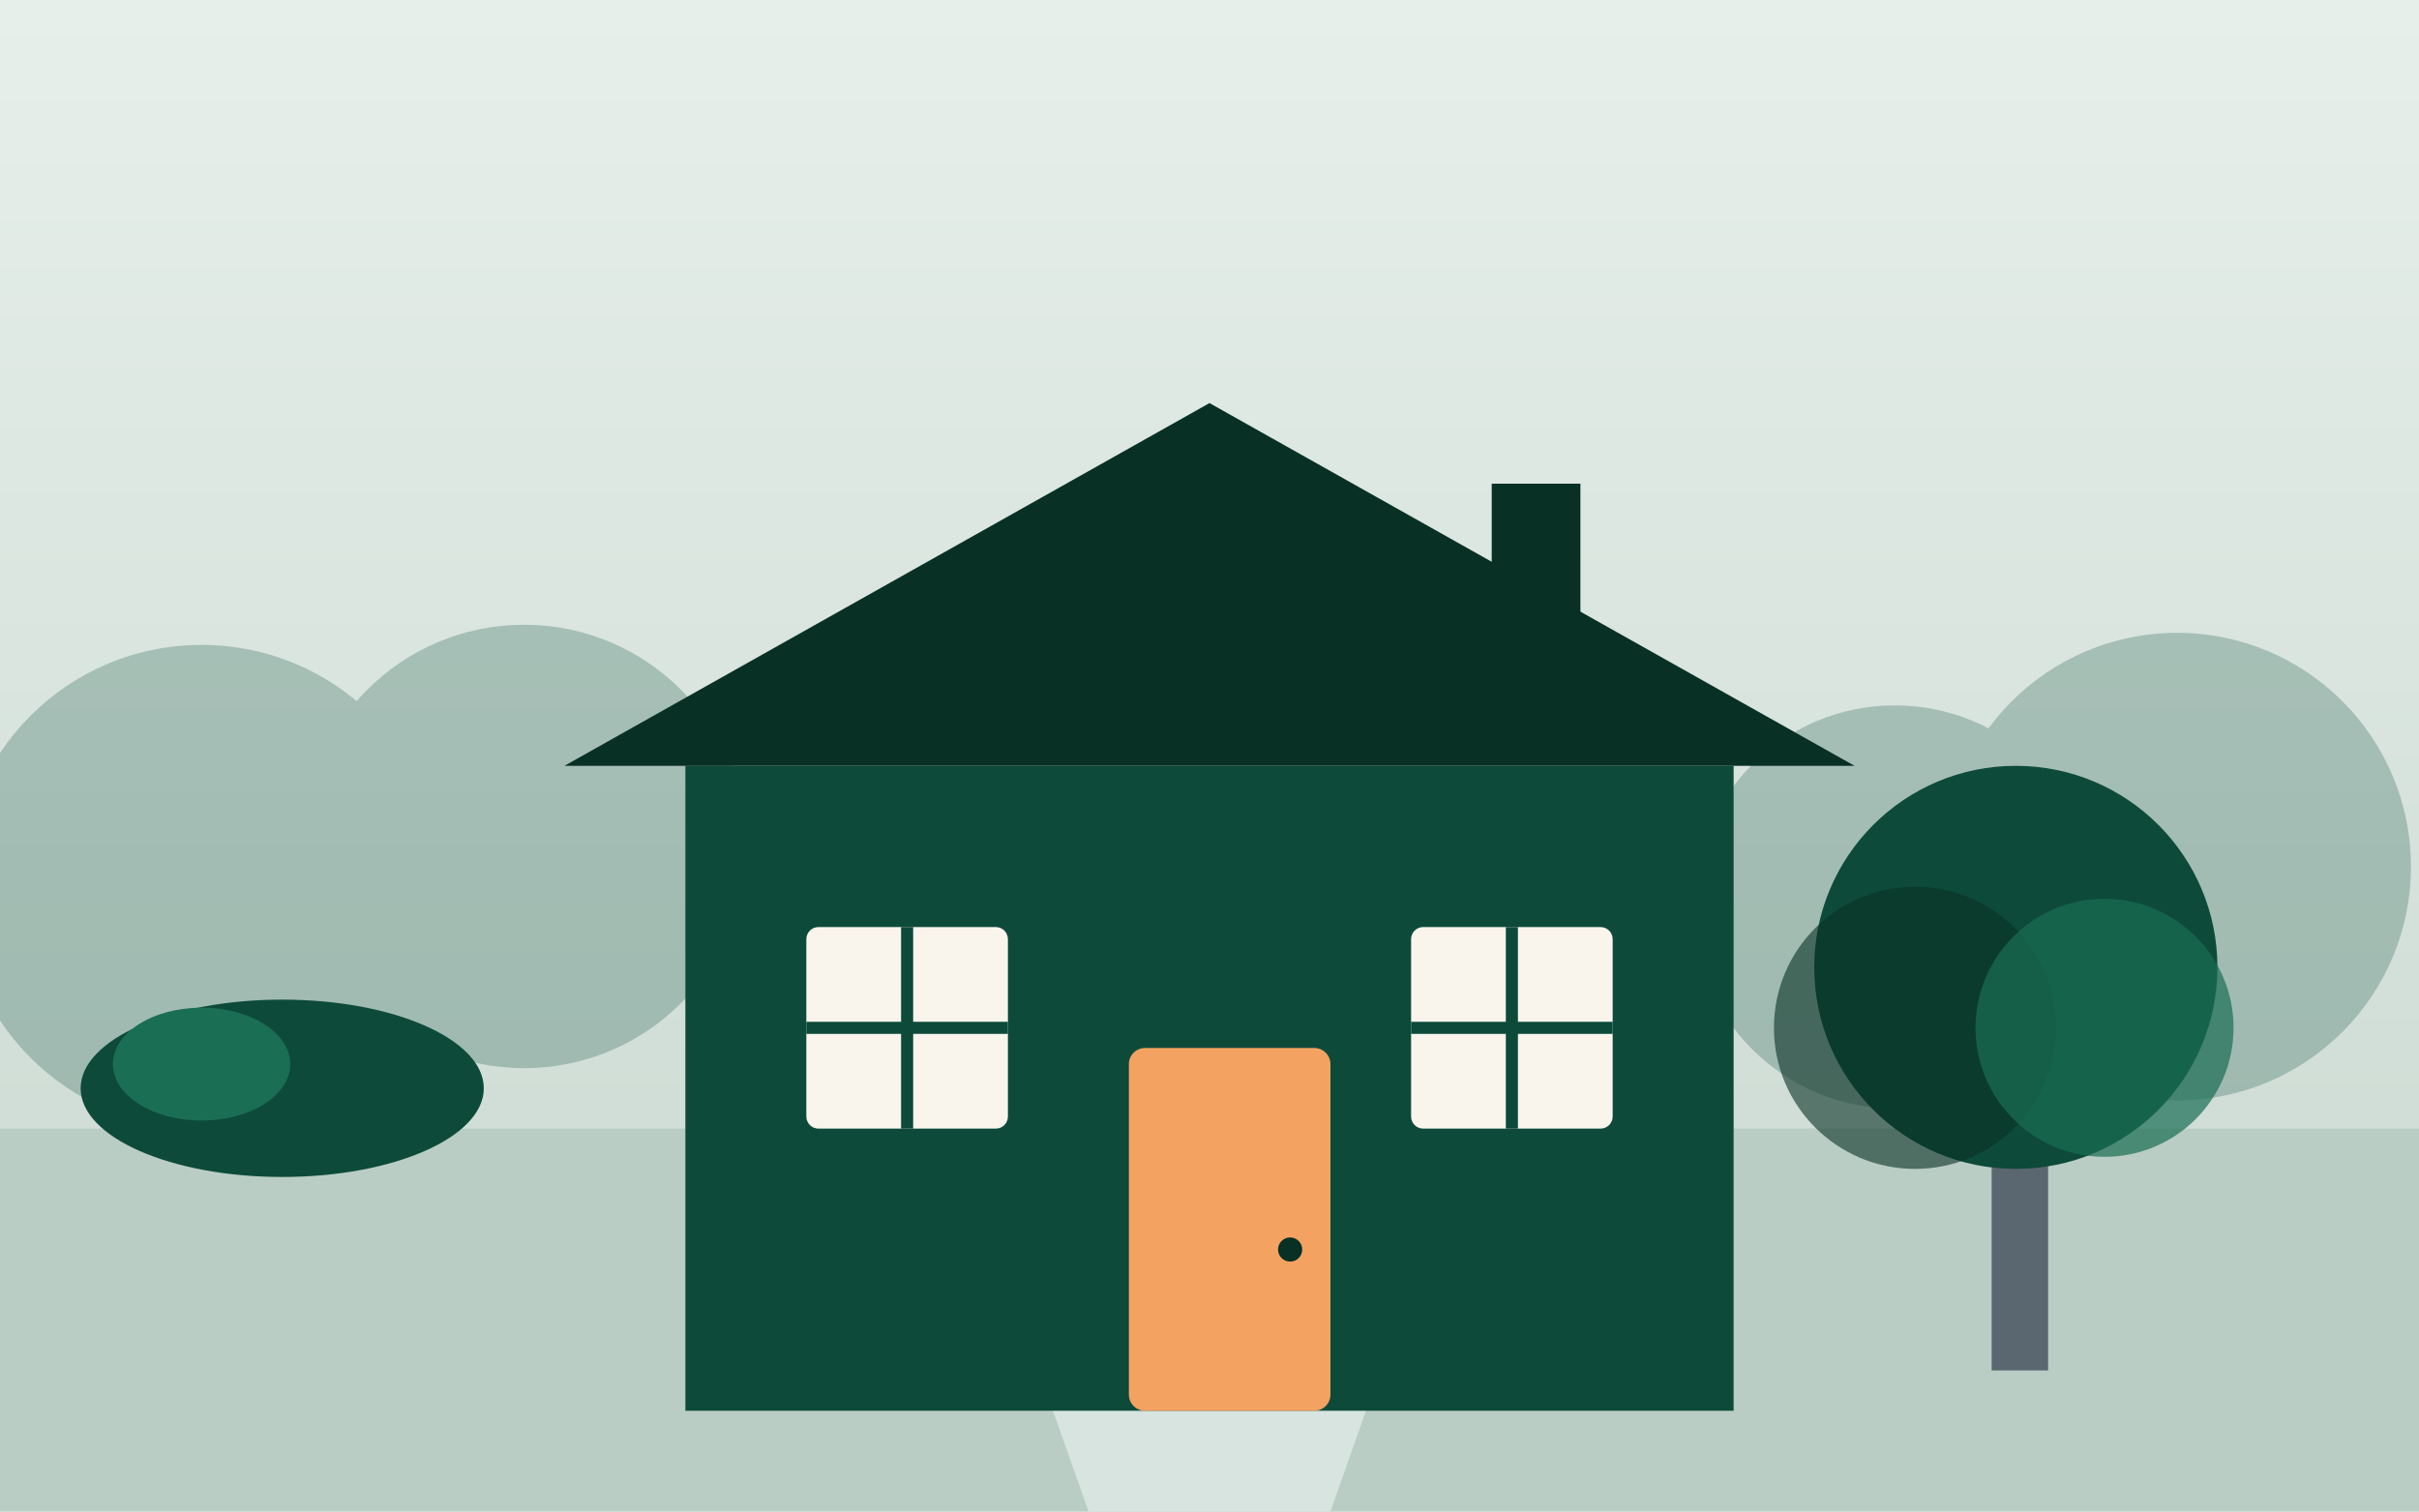
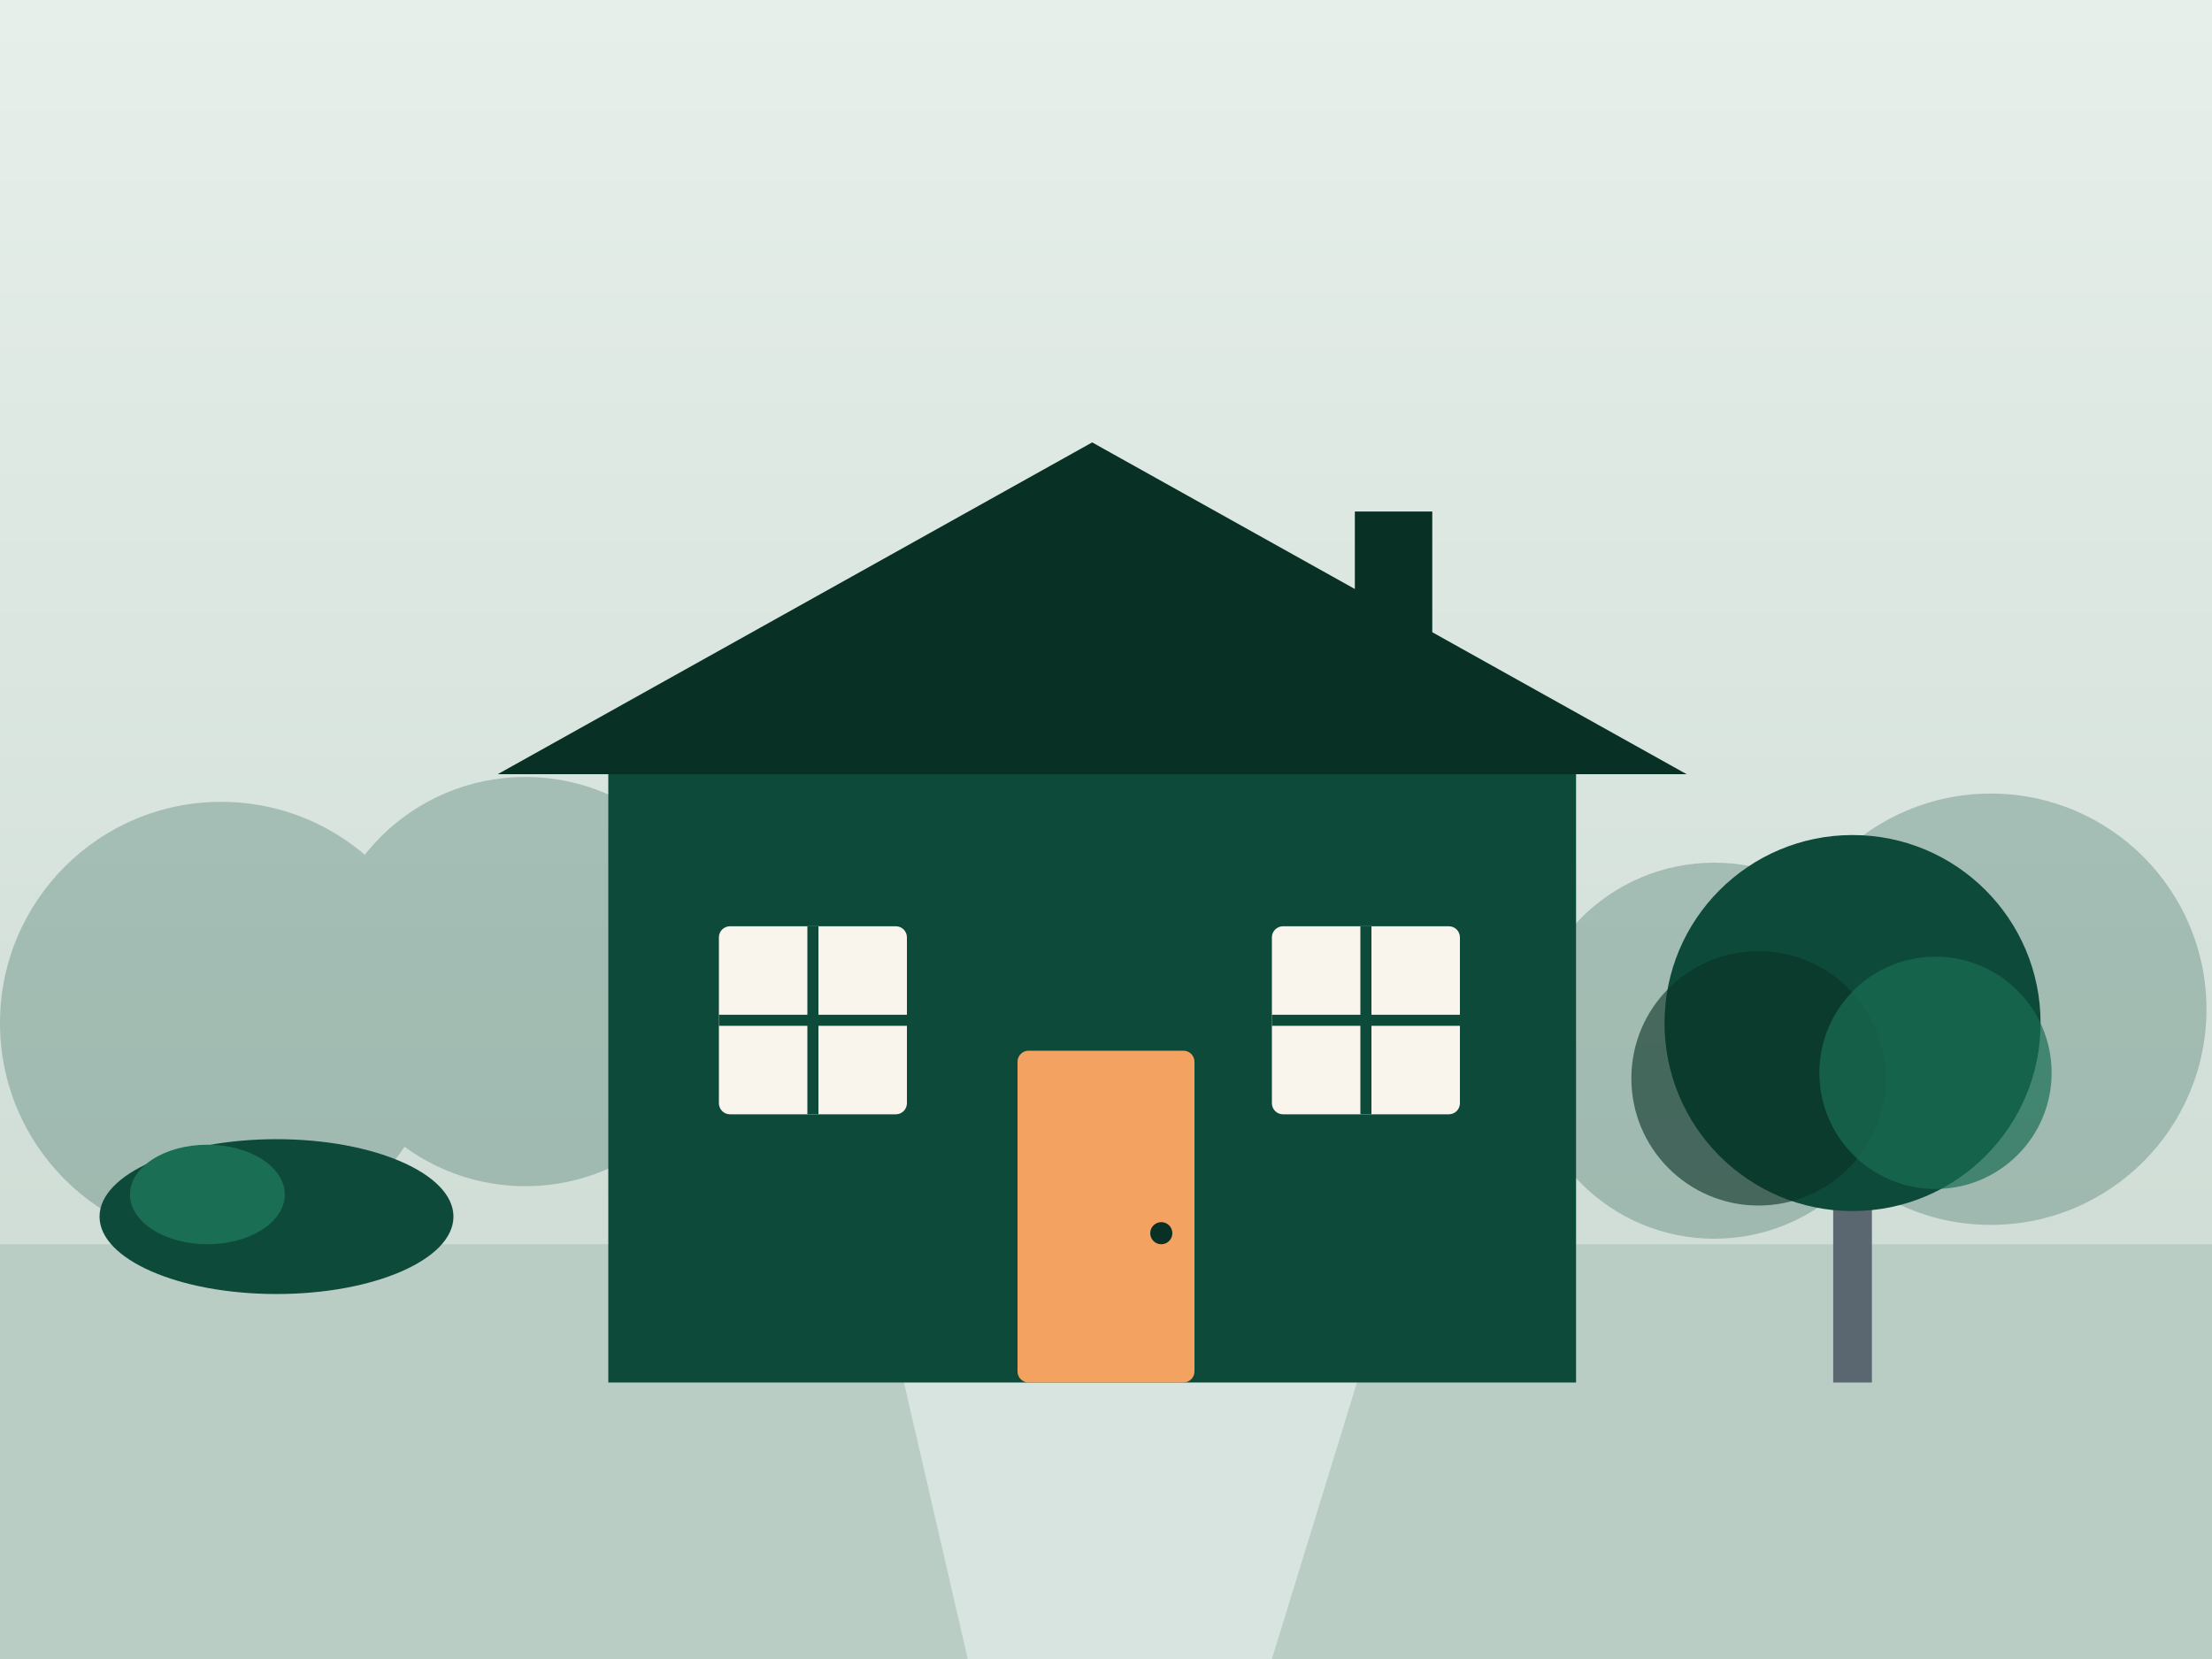
- <svg xmlns="http://www.w3.org/2000/svg" viewBox="0 0 600 375" role="img" aria-labelledby="t">
+ <svg xmlns="http://www.w3.org/2000/svg" viewBox="0 0 800 600" role="img" aria-labelledby="t">
  <defs>
    <linearGradient id="sky" x1="0" y1="0" x2="0" y2="1">
      <stop offset="0" stop-color="#e7efea" />
      <stop offset="1" stop-color="#c8d8d0" />
    </linearGradient>
  </defs>
-   <rect width="600" height="375" fill="url(#sky)" />
+   <rect width="800" height="600" fill="url(#sky)" />
  <g fill="#0d4a3a" opacity=".25">
-     <circle cx="50" cy="220" r="60" />
-     <circle cx="130" cy="210" r="55" />
-     <circle cx="540" cy="215" r="58" />
-     <circle cx="470" cy="225" r="50" />
+     <circle cx="80" cy="370" r="80" />
+     <circle cx="190" cy="355" r="74" />
+     <circle cx="720" cy="365" r="78" />
+     <circle cx="620" cy="380" r="68" />
  </g>
-   <rect x="0" y="280" width="600" height="95" fill="#b9cdc4" />
-   <polygon points="270,375 330,375 360,290 240,290" fill="#d8e4df" />
-   <g transform="translate(170 130)">
-     <rect x="0" y="60" width="260" height="160" fill="#0d4a3a" />
-     <polygon points="-30,60 130,-30 290,60" fill="#083024" />
-     <rect x="200" y="-10" width="22" height="50" fill="#083024" />
-     <rect x="110" y="130" width="50" height="90" rx="4" fill="#f4a261" />
-     <circle cx="150" cy="180" r="3" fill="#083024" />
-     <rect x="30" y="100" width="50" height="50" fill="#f9f5ec" rx="3" />
-     <line x1="55" y1="100" x2="55" y2="150" stroke="#0d4a3a" stroke-width="3" />
-     <line x1="30" y1="125" x2="80" y2="125" stroke="#0d4a3a" stroke-width="3" />
-     <rect x="180" y="100" width="50" height="50" fill="#f9f5ec" rx="3" />
-     <line x1="205" y1="100" x2="205" y2="150" stroke="#0d4a3a" stroke-width="3" />
-     <line x1="180" y1="125" x2="230" y2="125" stroke="#0d4a3a" stroke-width="3" />
+   <rect x="0" y="450" width="800" height="150" fill="#b9cdc4" />
+   <polygon points="350,600 460,600 500,470 320,470" fill="#d8e4df" />
+   <g transform="translate(220 200)">
+     <rect x="0" y="80" width="350" height="220" fill="#0d4a3a" />
+     <polygon points="-40,80 175,-40 390,80" fill="#083024" />
+     <rect x="270" y="-15" width="28" height="65" fill="#083024" />
+     <rect x="148" y="180" width="64" height="120" rx="4" fill="#f4a261" />
+     <circle cx="200" cy="246" r="4" fill="#083024" />
+     <rect x="40" y="135" width="68" height="68" fill="#f9f5ec" rx="4" />
+     <line x1="74" y1="135" x2="74" y2="203" stroke="#0d4a3a" stroke-width="4" />
+     <line x1="40" y1="169" x2="108" y2="169" stroke="#0d4a3a" stroke-width="4" />
+     <rect x="240" y="135" width="68" height="68" fill="#f9f5ec" rx="4" />
+     <line x1="274" y1="135" x2="274" y2="203" stroke="#0d4a3a" stroke-width="4" />
+     <line x1="240" y1="169" x2="308" y2="169" stroke="#0d4a3a" stroke-width="4" />
  </g>
-   <g transform="translate(500 200)">
-     <rect x="-6" y="60" width="14" height="80" fill="#5b6770" />
-     <circle cx="0" cy="40" r="50" fill="#0d4a3a" />
-     <circle cx="-25" cy="55" r="35" fill="#083024" opacity=".6" />
-     <circle cx="22" cy="55" r="32" fill="#1a6e54" opacity=".7" />
+   <g transform="translate(670 320)">
+     <rect x="-7" y="80" width="14" height="100" fill="#5b6770" />
+     <circle cx="0" cy="50" r="68" fill="#0d4a3a" />
+     <circle cx="-34" cy="70" r="46" fill="#083024" opacity=".6" />
+     <circle cx="30" cy="68" r="42" fill="#1a6e54" opacity=".7" />
  </g>
-   <g transform="translate(70 270)">
-     <ellipse cx="0" cy="0" rx="50" ry="22" fill="#0d4a3a" />
-     <ellipse cx="-20" cy="-6" rx="22" ry="14" fill="#1a6e54" />
+   <g transform="translate(100 440)">
+     <ellipse cx="0" cy="0" rx="64" ry="28" fill="#0d4a3a" />
+     <ellipse cx="-25" cy="-8" rx="28" ry="18" fill="#1a6e54" />
  </g>
</svg>
